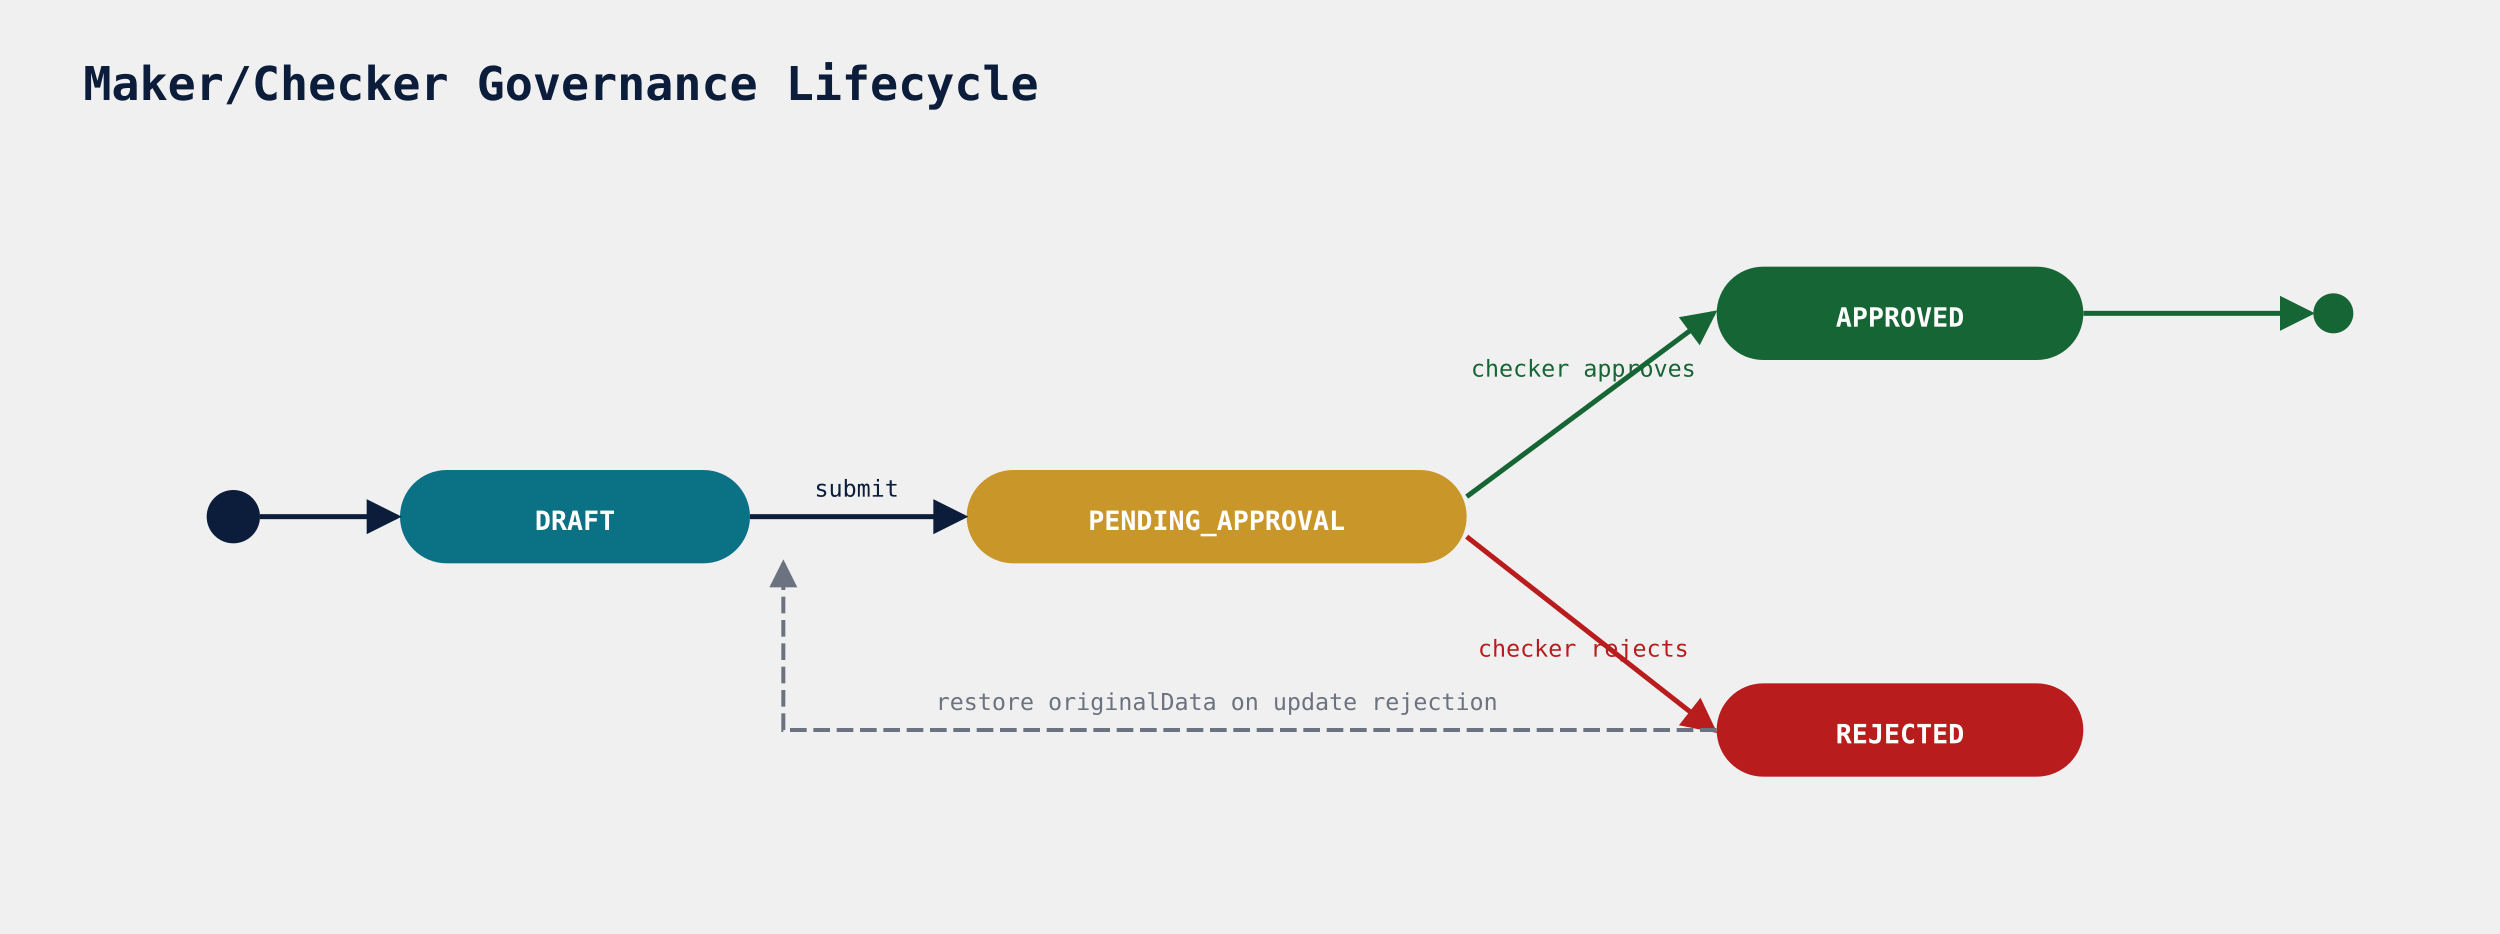
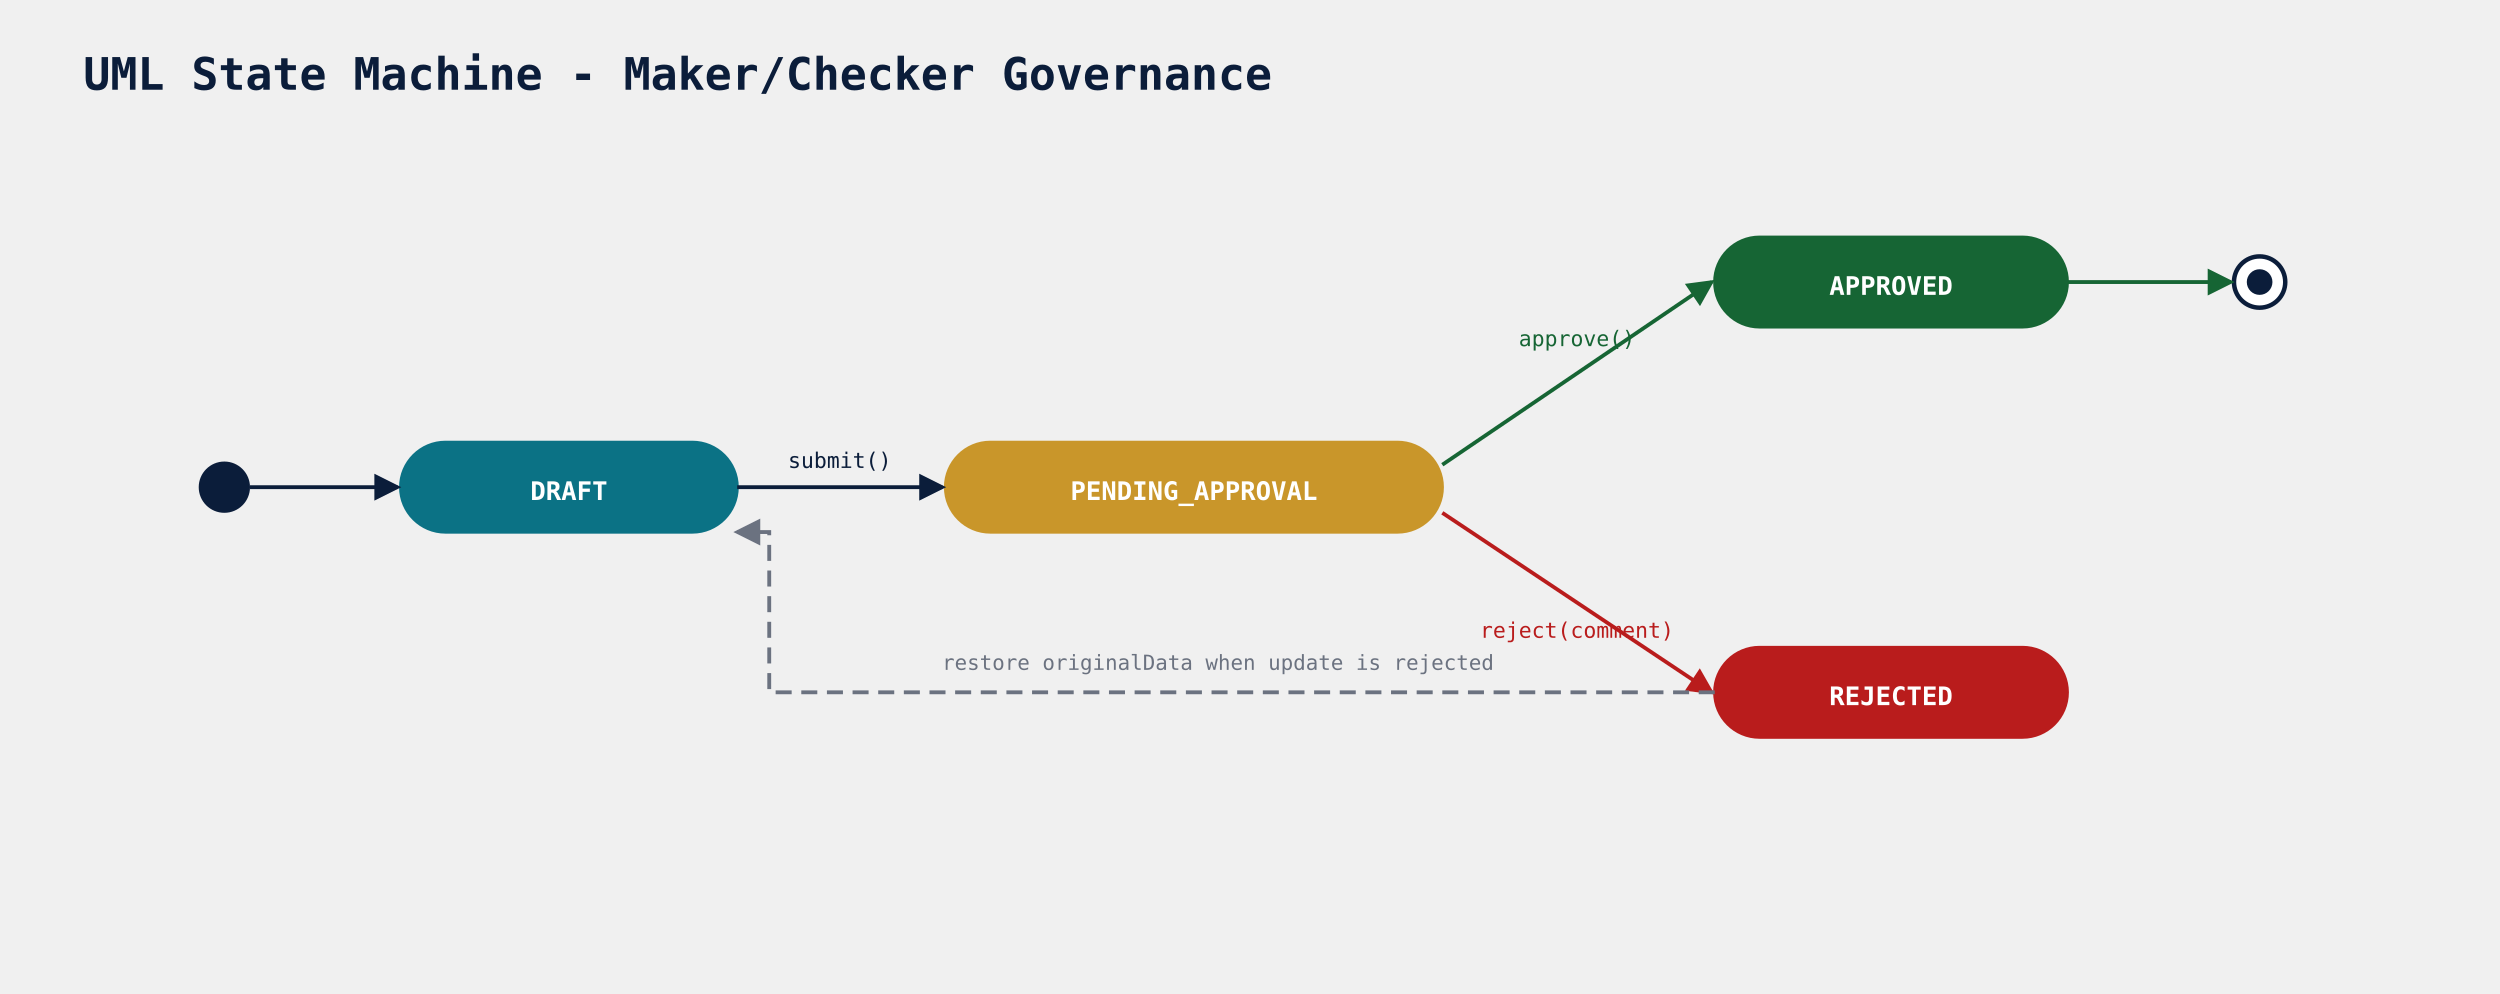
- <svg xmlns="http://www.w3.org/2000/svg" viewBox="0 0 750 280" style="width:100%; height:auto;">
+ <svg xmlns="http://www.w3.org/2000/svg" viewBox="0 0 780 310" style="width:100%; height:auto;">
  <defs>
    <marker id="arrow_navy" markerWidth="7" markerHeight="7" refX="6" refY="3.5" orient="auto">
      <path d="M0,0 L7,3.5 L0,7 Z" fill="#0B1D3A" />
    </marker>
-     <marker id="arrow_gray" markerWidth="7" markerHeight="7" refX="6" refY="3.5" orient="auto">
-       <path d="M0,0 L7,3.5 L0,7 Z" fill="#6B7280" />
+     <marker id="arrow_teal" markerWidth="7" markerHeight="7" refX="6" refY="3.5" orient="auto">
+       <path d="M0,0 L7,3.5 L0,7 Z" fill="#0B7285" />
+     </marker>
+     <marker id="arrow_gold" markerWidth="7" markerHeight="7" refX="6" refY="3.5" orient="auto">
+       <path d="M0,0 L7,3.5 L0,7 Z" fill="#C9962A" />
    </marker>
    <marker id="arrow_green" markerWidth="7" markerHeight="7" refX="6" refY="3.5" orient="auto">
      <path d="M0,0 L7,3.5 L0,7 Z" fill="#166534" />
    </marker>
-     <marker id="arrow_gold" markerWidth="7" markerHeight="7" refX="6" refY="3.5" orient="auto">
-       <path d="M0,0 L7,3.5 L0,7 Z" fill="#C9962A" />
-     </marker>
    <marker id="arrow_red" markerWidth="7" markerHeight="7" refX="6" refY="3.5" orient="auto">
      <path d="M0,0 L7,3.5 L0,7 Z" fill="#B91C1C" />
    </marker>
+     <marker id="arrow_gray" markerWidth="7" markerHeight="7" refX="6" refY="3.5" orient="auto">
+       <path d="M0,0 L7,3.5 L0,7 Z" fill="#6B7280" />
+     </marker>
  </defs>
-   <text x="25" y="30" font-family="JetBrains Mono, monospace" font-size="14" fill="#0B1D3A" font-weight="700">Maker/Checker Governance Lifecycle</text>
-   <circle cx="70" cy="155" r="8" fill="#0B1D3A" />
-   <rect x="120" y="141" width="105" height="28" rx="14" fill="#0B7285" />
-   <text x="172.5" y="159" text-anchor="middle" font-family="JetBrains Mono, monospace" font-size="8" fill="white" font-weight="600">DRAFT</text>
-   <rect x="290" y="141" width="150" height="28" rx="14" fill="#C9962A" />
-   <text x="365.0" y="159" text-anchor="middle" font-family="JetBrains Mono, monospace" font-size="8" fill="white" font-weight="600">PENDING_APPROVAL</text>
-   <rect x="515" y="80" width="110" height="28" rx="14" fill="#166534" />
-   <text x="570.0" y="98" text-anchor="middle" font-family="JetBrains Mono, monospace" font-size="8" fill="white" font-weight="600">APPROVED</text>
-   <rect x="515" y="205" width="110" height="28" rx="14" fill="#B91C1C" />
-   <text x="570.0" y="223" text-anchor="middle" font-family="JetBrains Mono, monospace" font-size="8" fill="white" font-weight="600">REJECTED</text>
-   <circle cx="700" cy="94" r="6" fill="#166534" />
-   <line x1="78" y1="155" x2="119" y2="155" stroke="#0B1D3A" stroke-width="1.5" marker-end="url(#arrow_navy)" />
-   <line x1="225" y1="155" x2="289" y2="155" stroke="#0B1D3A" stroke-width="1.5" marker-end="url(#arrow_navy)" />
-   <text x="257" y="149" text-anchor="middle" font-family="JetBrains Mono, monospace" font-size="7" fill="#0B1D3A">submit</text>
-   <line x1="440" y1="149" x2="514" y2="94" stroke="#166534" stroke-width="1.5" marker-end="url(#arrow_green)" />
-   <text x="475" y="113" text-anchor="middle" font-family="JetBrains Mono, monospace" font-size="7" fill="#166534">checker approves</text>
-   <line x1="440" y1="161" x2="514" y2="219" stroke="#B91C1C" stroke-width="1.5" marker-end="url(#arrow_red)" />
-   <text x="475" y="197" text-anchor="middle" font-family="JetBrains Mono, monospace" font-size="7" fill="#B91C1C">checker rejects</text>
-   <line x1="625" y1="94" x2="693" y2="94" stroke="#166534" stroke-width="1.5" marker-end="url(#arrow_green)" />
-   <path d="M 515,219 L 235,219 L 235,169" fill="none" stroke="#6B7280" stroke-width="1.2" stroke-dasharray="5 2" marker-end="url(#arrow_gray)" />
-   <text x="365" y="213" text-anchor="middle" font-family="JetBrains Mono, monospace" font-size="7" fill="#6B7280">restore originalData on update rejection</text>
+   <text x="26" y="28" text-anchor="start" font-family="JetBrains Mono, monospace" font-size="14" fill="#0B1D3A" font-weight="700">UML State Machine - Maker/Checker Governance</text>
+   <circle cx="70" cy="152" r="8" fill="#0B1D3A" />
+   <rect x="125" y="138" width="105" height="28" rx="14" fill="#0B7285" stroke="#0B7285" stroke-width="1.0" />
+   <text x="177.5" y="156" text-anchor="middle" font-family="JetBrains Mono, monospace" font-size="8.0" fill="#FFFFFF" font-weight="700">DRAFT</text>
+   <rect x="295" y="138" width="155" height="28" rx="14" fill="#C9962A" stroke="#C9962A" stroke-width="1.0" />
+   <text x="372.5" y="156" text-anchor="middle" font-family="JetBrains Mono, monospace" font-size="8.0" fill="#FFFFFF" font-weight="700">PENDING_APPROVAL</text>
+   <rect x="535" y="74" width="110" height="28" rx="14" fill="#166534" stroke="#166534" stroke-width="1.0" />
+   <text x="590.0" y="92" text-anchor="middle" font-family="JetBrains Mono, monospace" font-size="8.0" fill="#FFFFFF" font-weight="700">APPROVED</text>
+   <rect x="535" y="202" width="110" height="28" rx="14" fill="#B91C1C" stroke="#B91C1C" stroke-width="1.0" />
+   <text x="590.0" y="220" text-anchor="middle" font-family="JetBrains Mono, monospace" font-size="8.0" fill="#FFFFFF" font-weight="700">REJECTED</text>
+   <circle cx="705" cy="88" r="8" fill="#FFFFFF" stroke="#0B1D3A" stroke-width="1.4" />
+   <circle cx="705" cy="88" r="4" fill="#0B1D3A" />
+   <line x1="78" y1="152" x2="124" y2="152" stroke="#0B1D3A" stroke-width="1.2" marker-end="url(#arrow_navy)" />
+   <line x1="230" y1="152" x2="294" y2="152" stroke="#0B1D3A" stroke-width="1.2" marker-end="url(#arrow_navy)" />
+   <text x="262" y="146" text-anchor="middle" font-family="JetBrains Mono, monospace" font-size="6.7" fill="#0B1D3A" font-weight="400">submit()</text>
+   <line x1="450" y1="145" x2="534" y2="88" stroke="#166534" stroke-width="1.2" marker-end="url(#arrow_green)" />
+   <text x="492" y="108" text-anchor="middle" font-family="JetBrains Mono, monospace" font-size="6.7" fill="#166534" font-weight="400">approve()</text>
+   <line x1="450" y1="160" x2="534" y2="216" stroke="#B91C1C" stroke-width="1.2" marker-end="url(#arrow_red)" />
+   <text x="492" y="199" text-anchor="middle" font-family="JetBrains Mono, monospace" font-size="6.7" fill="#B91C1C" font-weight="400">reject(comment)</text>
+   <line x1="645" y1="88" x2="696" y2="88" stroke="#166534" stroke-width="1.2" marker-end="url(#arrow_green)" />
+   <path d="M 535,216 L 240,216 L 240,166 L 230,166" fill="none" stroke="#6B7280" stroke-width="1.2" stroke-dasharray="5 3" marker-end="url(#arrow_gray)" />
+   <text x="380" y="209" text-anchor="middle" font-family="JetBrains Mono, monospace" font-size="6.5" fill="#6B7280" font-weight="400">restore originalData when update is rejected</text>
</svg>
